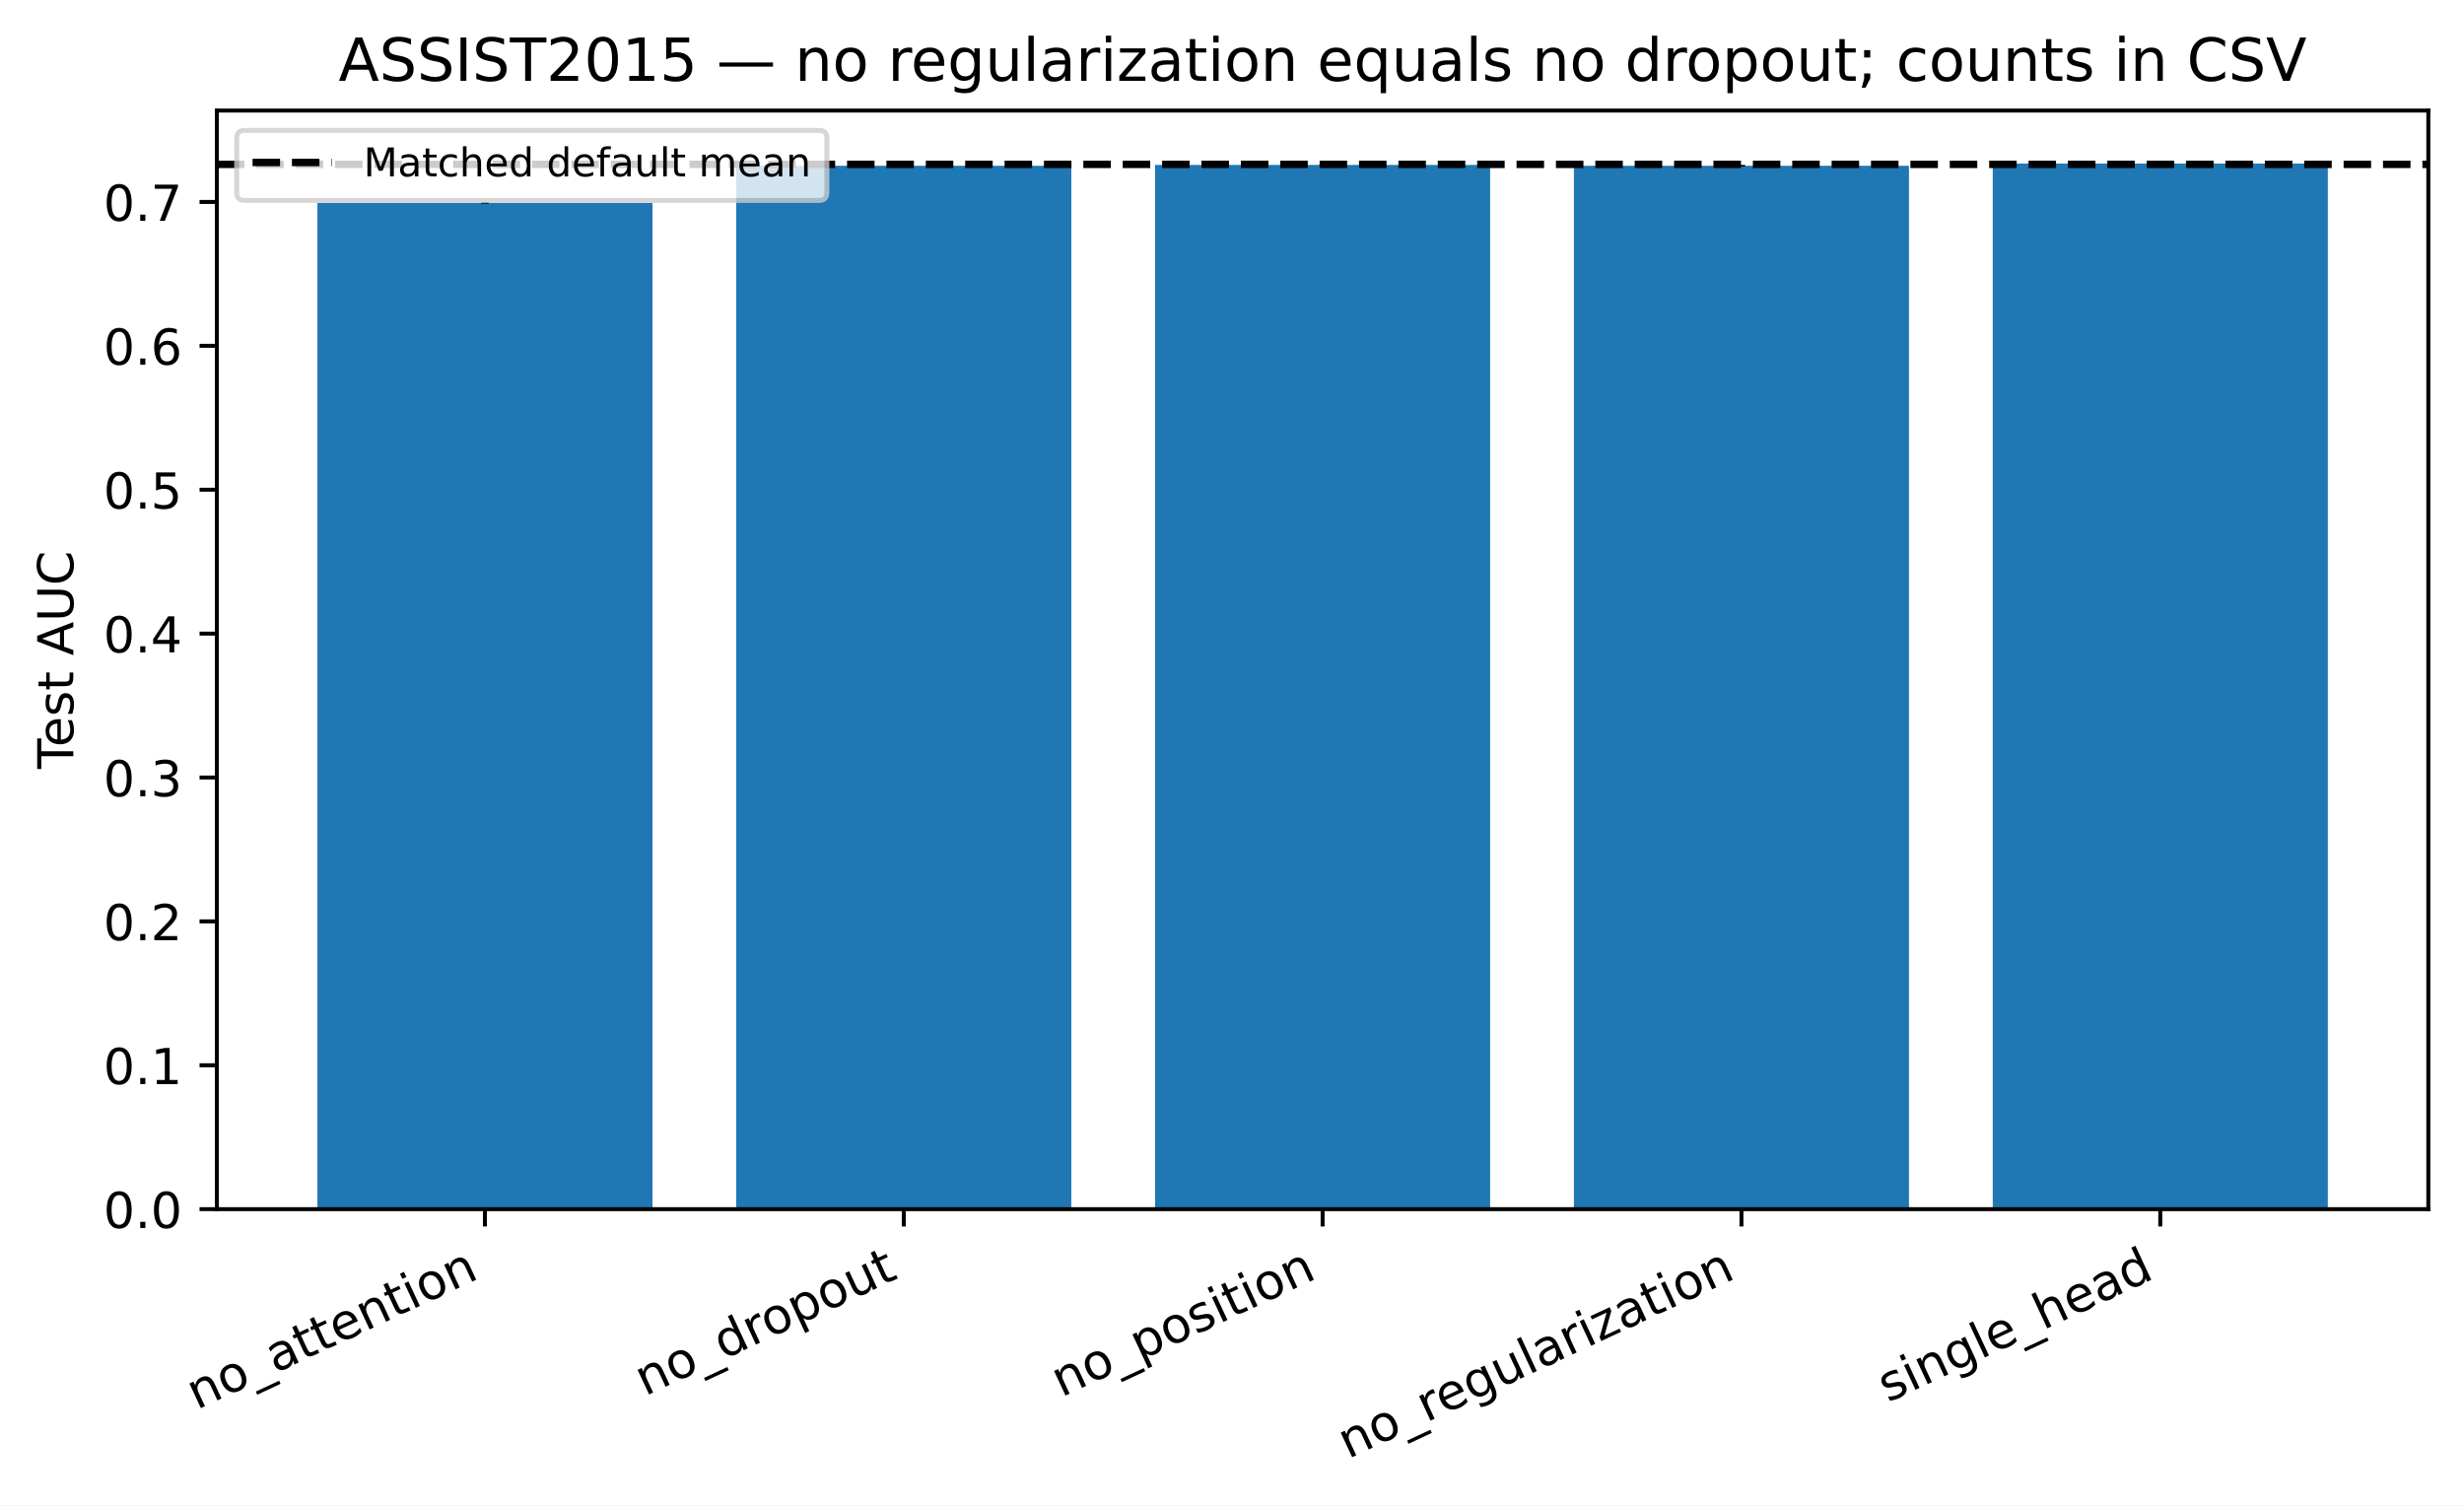
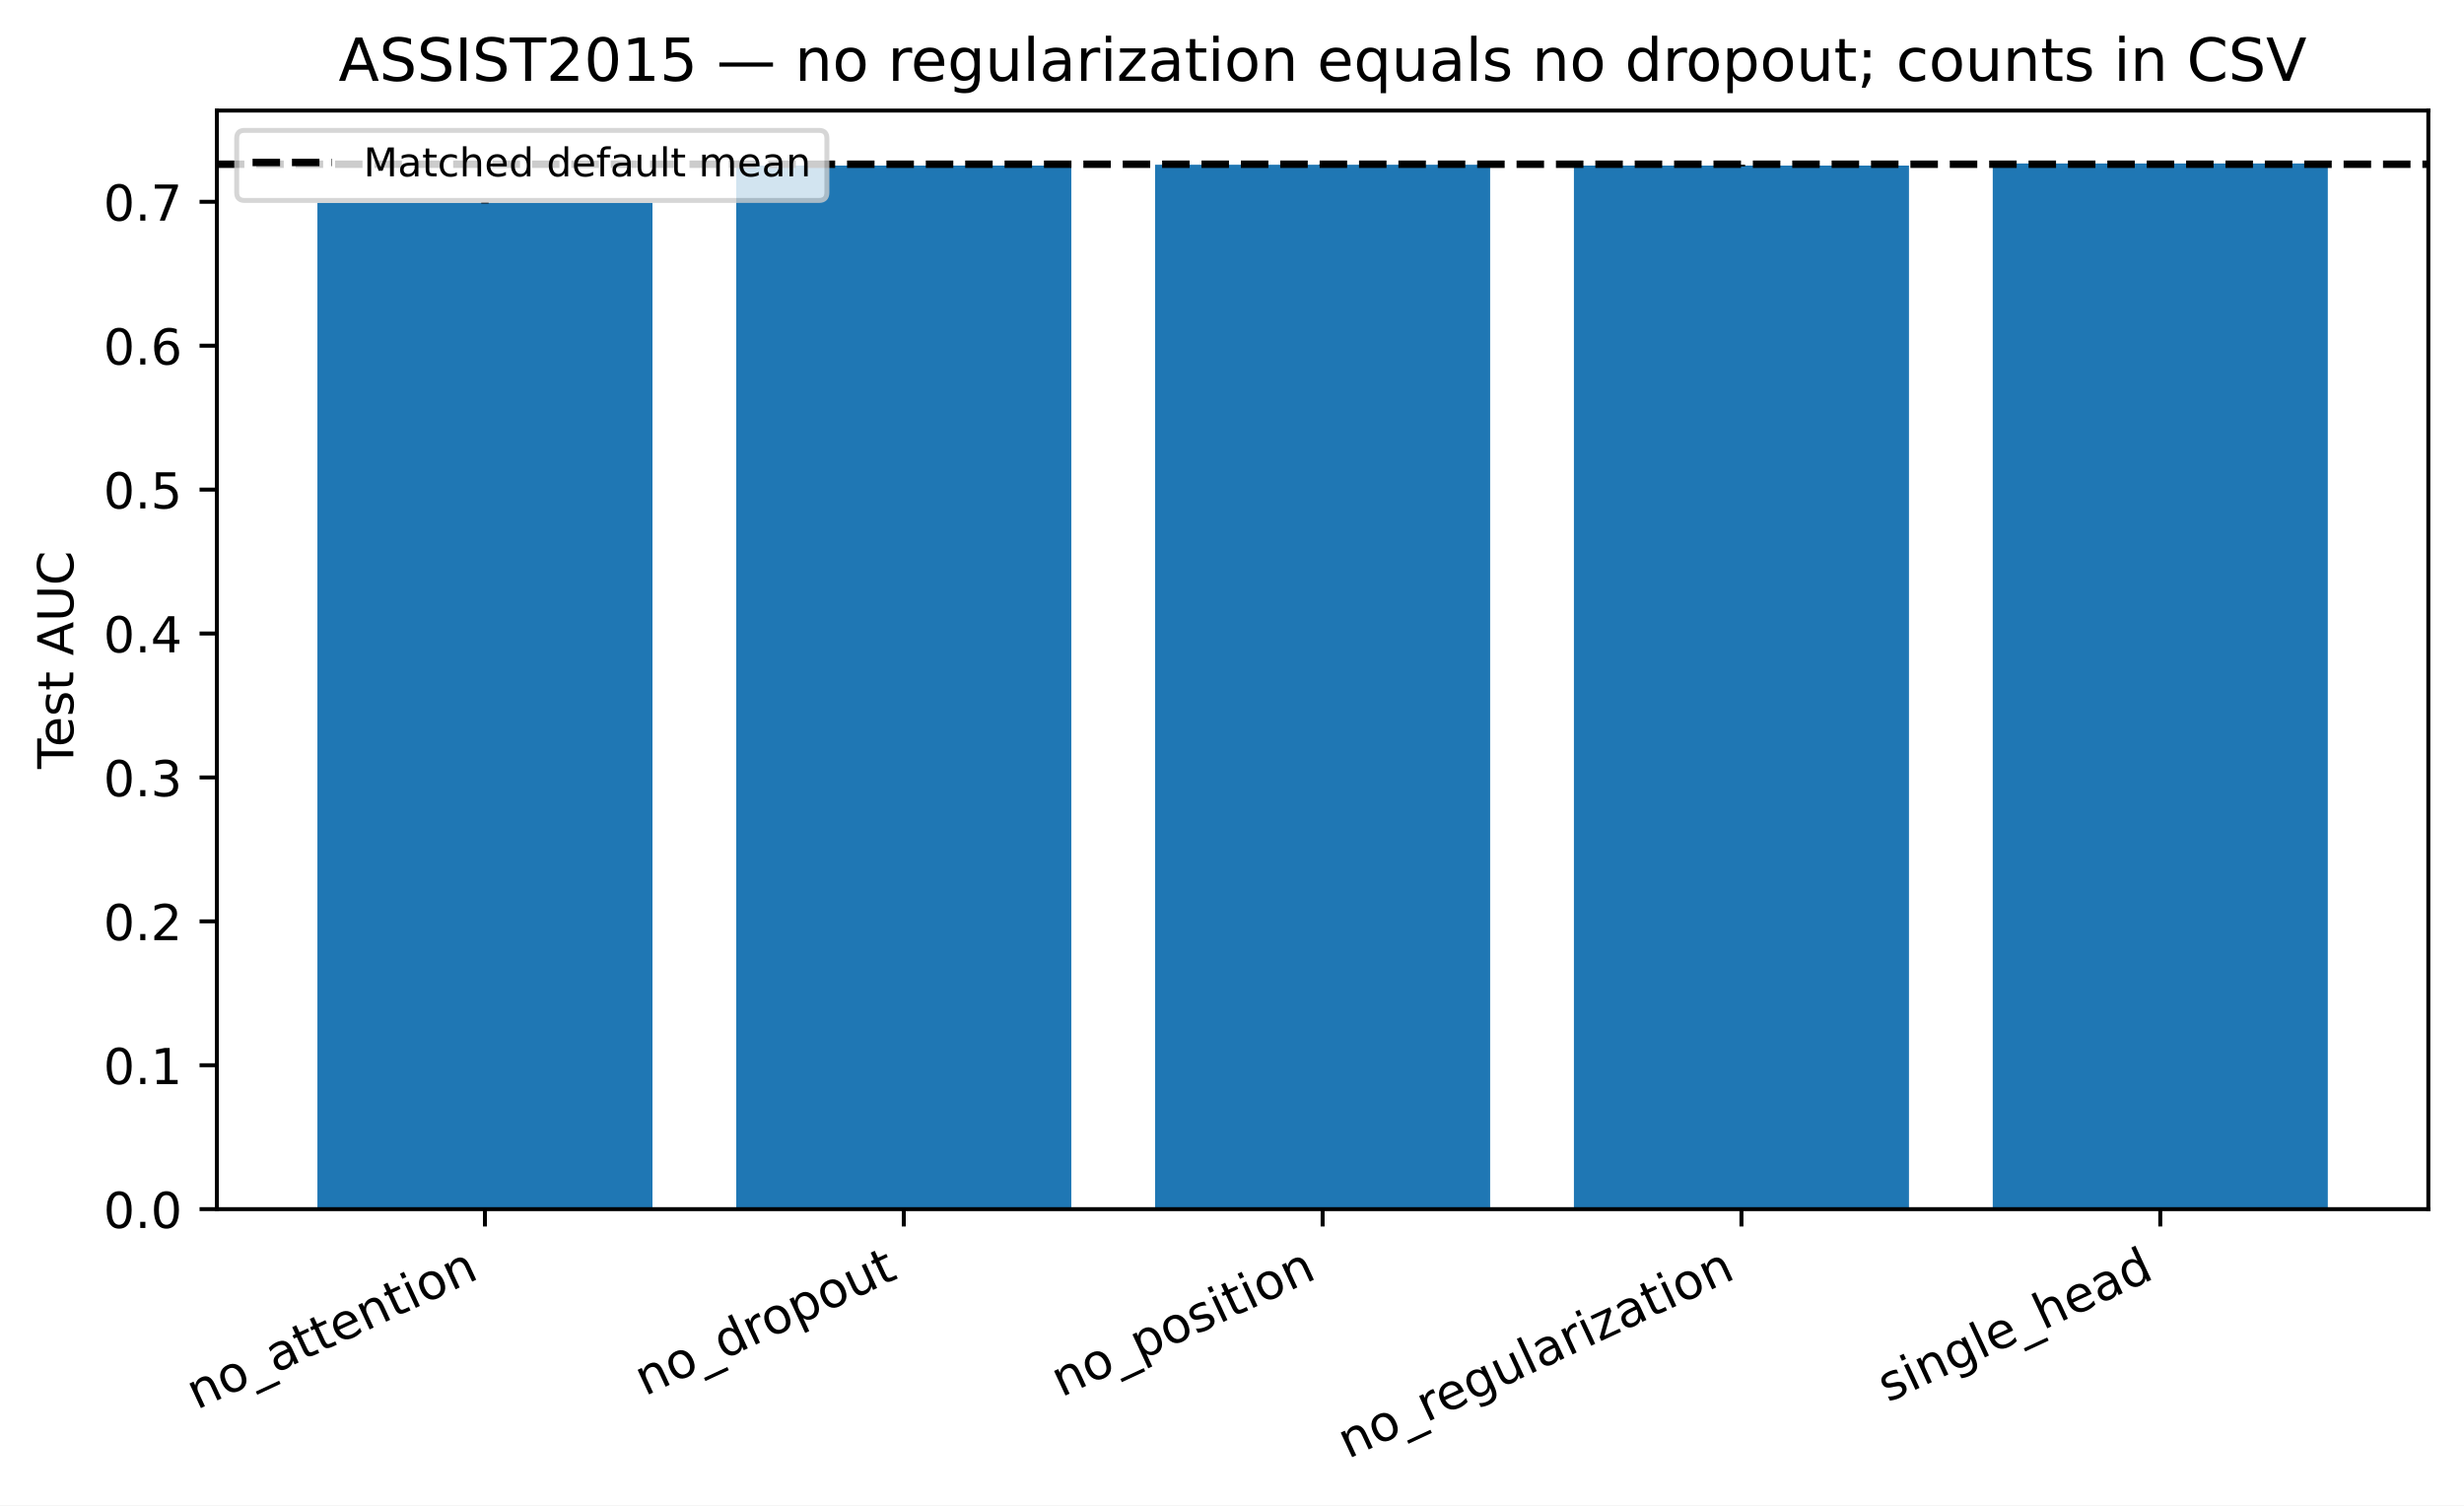
<svg xmlns="http://www.w3.org/2000/svg" xmlns:xlink="http://www.w3.org/1999/xlink" width="497.381pt" height="303.861pt" viewBox="0 0 497.381 303.861" version="1.1">
  <defs>
    <style type="text/css">*{stroke-linejoin: round; stroke-linecap: butt}</style>
  </defs>
  <g id="figure_1">
    <g id="patch_1">
      <path d="M 0 303.861  L 497.381 303.861  L 497.381 0  L 0 0  z " style="fill: #ffffff" />
    </g>
    <g id="axes_1">
      <g id="patch_2">
        <path d="M 43.781 244.078  L 490.181 244.078  L 490.181 22.318  L 43.781 22.318  z " style="fill: #ffffff" />
      </g>
      <g id="patch_3">
-         <path d="M 64.072 244.078  L 131.709 244.078  L 131.709 40.972  L 64.072 40.972  z " clip-path="url(#p085252cc37)" style="fill: #1f77b4" />
+         <path d="M 64.072 244.078  L 131.709 244.078  L 131.709 40.943  L 64.072 40.943  z " clip-path="url(#p8423bdb47e)" style="fill: #1f77b4" />
      </g>
      <g id="patch_4">
-         <path d="M 148.618 244.078  L 216.254 244.078  L 216.254 33.459  L 148.618 33.459  z " clip-path="url(#p085252cc37)" style="fill: #1f77b4" />
+         <path d="M 148.618 244.078  L 216.254 244.078  L 216.254 33.43  L 148.618 33.43  z " clip-path="url(#p8423bdb47e)" style="fill: #1f77b4" />
      </g>
      <g id="patch_5">
-         <path d="M 233.163 244.078  L 300.799 244.078  L 300.799 33.285  L 233.163 33.285  z " clip-path="url(#p085252cc37)" style="fill: #1f77b4" />
+         <path d="M 233.163 244.078  L 300.799 244.078  L 300.799 33.255  L 233.163 33.255  z " clip-path="url(#p8423bdb47e)" style="fill: #1f77b4" />
      </g>
      <g id="patch_6">
-         <path d="M 317.709 244.078  L 385.345 244.078  L 385.345 33.459  L 317.709 33.459  z " clip-path="url(#p085252cc37)" style="fill: #1f77b4" />
+         <path d="M 317.709 244.078  L 385.345 244.078  L 385.345 33.43  L 317.709 33.43  z " clip-path="url(#p8423bdb47e)" style="fill: #1f77b4" />
      </g>
      <g id="patch_7">
-         <path d="M 402.254 244.078  L 469.89 244.078  L 469.89 33.01  L 402.254 33.01  z " clip-path="url(#p085252cc37)" style="fill: #1f77b4" />
+         <path d="M 402.254 244.078  L 469.89 244.078  L 469.89 33.002  L 402.254 33.002  z " clip-path="url(#p8423bdb47e)" style="fill: #1f77b4" />
      </g>
      <g id="matplotlib.axis_1">
        <g id="xtick_1">
          <g id="line2d_1">
            <defs>
-               <path id="m15f4d69c09" d="M 0 0  L 0 3.5  " style="stroke: #000000; stroke-width: 0.8" />
+               <path id="m14dc7de85d" d="M 0 0  L 0 3.5  " style="stroke: #000000; stroke-width: 0.8" />
            </defs>
            <g>
-               <use xlink:href="#m15f4d69c09" x="97.89" y="244.078" style="stroke: #000000; stroke-width: 0.8" />
+               <use xlink:href="#m14dc7de85d" x="97.89" y="244.078" style="stroke: #000000; stroke-width: 0.8" />
            </g>
          </g>
          <g id="text_1">
            <g transform="translate(39.73277 284.6193) rotate(-25) scale(0.1 -0.1)">
              <defs>
                <path id="DejaVuSans-6e" d="M 3513 2113  L 3513 0  L 2938 0  L 2938 2094  Q 2938 2591 2744 2837  Q 2550 3084 2163 3084  Q 1697 3084 1428 2787  Q 1159 2491 1159 1978  L 1159 0  L 581 0  L 581 3500  L 1159 3500  L 1159 2956  Q 1366 3272 1645 3428  Q 1925 3584 2291 3584  Q 2894 3584 3203 3211  Q 3513 2838 3513 2113  z " transform="scale(0.015625)" />
                <path id="DejaVuSans-6f" d="M 1959 3097  Q 1497 3097 1228 2736  Q 959 2375 959 1747  Q 959 1119 1226 758  Q 1494 397 1959 397  Q 2419 397 2687 759  Q 2956 1122 2956 1747  Q 2956 2369 2687 2733  Q 2419 3097 1959 3097  z M 1959 3584  Q 2709 3584 3137 3096  Q 3566 2609 3566 1747  Q 3566 888 3137 398  Q 2709 -91 1959 -91  Q 1206 -91 779 398  Q 353 888 353 1747  Q 353 2609 779 3096  Q 1206 3584 1959 3584  z " transform="scale(0.015625)" />
                <path id="DejaVuSans-5f" d="M 3263 -1063  L 3263 -1509  L -63 -1509  L -63 -1063  L 3263 -1063  z " transform="scale(0.015625)" />
                <path id="DejaVuSans-61" d="M 2194 1759  Q 1497 1759 1228 1600  Q 959 1441 959 1056  Q 959 750 1161 570  Q 1363 391 1709 391  Q 2188 391 2477 730  Q 2766 1069 2766 1631  L 2766 1759  L 2194 1759  z M 3341 1997  L 3341 0  L 2766 0  L 2766 531  Q 2569 213 2275 61  Q 1981 -91 1556 -91  Q 1019 -91 701 211  Q 384 513 384 1019  Q 384 1609 779 1909  Q 1175 2209 1959 2209  L 2766 2209  L 2766 2266  Q 2766 2663 2505 2880  Q 2244 3097 1772 3097  Q 1472 3097 1187 3025  Q 903 2953 641 2809  L 641 3341  Q 956 3463 1253 3523  Q 1550 3584 1831 3584  Q 2591 3584 2966 3190  Q 3341 2797 3341 1997  z " transform="scale(0.015625)" />
                <path id="DejaVuSans-74" d="M 1172 4494  L 1172 3500  L 2356 3500  L 2356 3053  L 1172 3053  L 1172 1153  Q 1172 725 1289 603  Q 1406 481 1766 481  L 2356 481  L 2356 0  L 1766 0  Q 1100 0 847 248  Q 594 497 594 1153  L 594 3053  L 172 3053  L 172 3500  L 594 3500  L 594 4494  L 1172 4494  z " transform="scale(0.015625)" />
                <path id="DejaVuSans-65" d="M 3597 1894  L 3597 1613  L 953 1613  Q 991 1019 1311 708  Q 1631 397 2203 397  Q 2534 397 2845 478  Q 3156 559 3463 722  L 3463 178  Q 3153 47 2828 -22  Q 2503 -91 2169 -91  Q 1331 -91 842 396  Q 353 884 353 1716  Q 353 2575 817 3079  Q 1281 3584 2069 3584  Q 2775 3584 3186 3129  Q 3597 2675 3597 1894  z M 3022 2063  Q 3016 2534 2758 2815  Q 2500 3097 2075 3097  Q 1594 3097 1305 2825  Q 1016 2553 972 2059  L 3022 2063  z " transform="scale(0.015625)" />
                <path id="DejaVuSans-69" d="M 603 3500  L 1178 3500  L 1178 0  L 603 0  L 603 3500  z M 603 4863  L 1178 4863  L 1178 4134  L 603 4134  L 603 4863  z " transform="scale(0.015625)" />
              </defs>
              <use xlink:href="#DejaVuSans-6e" />
              <use xlink:href="#DejaVuSans-6f" x="63.379" />
              <use xlink:href="#DejaVuSans-5f" x="124.561" />
              <use xlink:href="#DejaVuSans-61" x="174.561" />
              <use xlink:href="#DejaVuSans-74" x="235.84" />
              <use xlink:href="#DejaVuSans-74" x="275.049" />
              <use xlink:href="#DejaVuSans-65" x="314.258" />
              <use xlink:href="#DejaVuSans-6e" x="375.781" />
              <use xlink:href="#DejaVuSans-74" x="439.16" />
              <use xlink:href="#DejaVuSans-69" x="478.369" />
              <use xlink:href="#DejaVuSans-6f" x="506.152" />
              <use xlink:href="#DejaVuSans-6e" x="567.334" />
            </g>
          </g>
        </g>
        <g id="xtick_2">
          <g id="line2d_2">
            <g>
-               <use xlink:href="#m15f4d69c09" x="182.436" y="244.078" style="stroke: #000000; stroke-width: 0.8" />
+               <use xlink:href="#m14dc7de85d" x="182.436" y="244.078" style="stroke: #000000; stroke-width: 0.8" />
            </g>
          </g>
          <g id="text_2">
            <g transform="translate(130.2018 281.8571) rotate(-25) scale(0.1 -0.1)">
              <defs>
                <path id="DejaVuSans-64" d="M 2906 2969  L 2906 4863  L 3481 4863  L 3481 0  L 2906 0  L 2906 525  Q 2725 213 2448 61  Q 2172 -91 1784 -91  Q 1150 -91 751 415  Q 353 922 353 1747  Q 353 2572 751 3078  Q 1150 3584 1784 3584  Q 2172 3584 2448 3432  Q 2725 3281 2906 2969  z M 947 1747  Q 947 1113 1208 752  Q 1469 391 1925 391  Q 2381 391 2643 752  Q 2906 1113 2906 1747  Q 2906 2381 2643 2742  Q 2381 3103 1925 3103  Q 1469 3103 1208 2742  Q 947 2381 947 1747  z " transform="scale(0.015625)" />
                <path id="DejaVuSans-72" d="M 2631 2963  Q 2534 3019 2420 3045  Q 2306 3072 2169 3072  Q 1681 3072 1420 2755  Q 1159 2438 1159 1844  L 1159 0  L 581 0  L 581 3500  L 1159 3500  L 1159 2956  Q 1341 3275 1631 3429  Q 1922 3584 2338 3584  Q 2397 3584 2469 3576  Q 2541 3569 2628 3553  L 2631 2963  z " transform="scale(0.015625)" />
                <path id="DejaVuSans-70" d="M 1159 525  L 1159 -1331  L 581 -1331  L 581 3500  L 1159 3500  L 1159 2969  Q 1341 3281 1617 3432  Q 1894 3584 2278 3584  Q 2916 3584 3314 3078  Q 3713 2572 3713 1747  Q 3713 922 3314 415  Q 2916 -91 2278 -91  Q 1894 -91 1617 61  Q 1341 213 1159 525  z M 3116 1747  Q 3116 2381 2855 2742  Q 2594 3103 2138 3103  Q 1681 3103 1420 2742  Q 1159 2381 1159 1747  Q 1159 1113 1420 752  Q 1681 391 2138 391  Q 2594 391 2855 752  Q 3116 1113 3116 1747  z " transform="scale(0.015625)" />
                <path id="DejaVuSans-75" d="M 544 1381  L 544 3500  L 1119 3500  L 1119 1403  Q 1119 906 1312 657  Q 1506 409 1894 409  Q 2359 409 2629 706  Q 2900 1003 2900 1516  L 2900 3500  L 3475 3500  L 3475 0  L 2900 0  L 2900 538  Q 2691 219 2414 64  Q 2138 -91 1772 -91  Q 1169 -91 856 284  Q 544 659 544 1381  z M 1991 3584  L 1991 3584  z " transform="scale(0.015625)" />
              </defs>
              <use xlink:href="#DejaVuSans-6e" />
              <use xlink:href="#DejaVuSans-6f" x="63.379" />
              <use xlink:href="#DejaVuSans-5f" x="124.561" />
              <use xlink:href="#DejaVuSans-64" x="174.561" />
              <use xlink:href="#DejaVuSans-72" x="238.037" />
              <use xlink:href="#DejaVuSans-6f" x="276.9" />
              <use xlink:href="#DejaVuSans-70" x="338.082" />
              <use xlink:href="#DejaVuSans-6f" x="401.559" />
              <use xlink:href="#DejaVuSans-75" x="462.74" />
              <use xlink:href="#DejaVuSans-74" x="526.119" />
            </g>
          </g>
        </g>
        <g id="xtick_3">
          <g id="line2d_3">
            <g>
-               <use xlink:href="#m15f4d69c09" x="266.981" y="244.078" style="stroke: #000000; stroke-width: 0.8" />
+               <use xlink:href="#m14dc7de85d" x="266.981" y="244.078" style="stroke: #000000; stroke-width: 0.8" />
            </g>
          </g>
          <g id="text_3">
            <g transform="translate(214.2658 282.0816) rotate(-25) scale(0.1 -0.1)">
              <defs>
                <path id="DejaVuSans-73" d="M 2834 3397  L 2834 2853  Q 2591 2978 2328 3040  Q 2066 3103 1784 3103  Q 1356 3103 1142 2972  Q 928 2841 928 2578  Q 928 2378 1081 2264  Q 1234 2150 1697 2047  L 1894 2003  Q 2506 1872 2764 1633  Q 3022 1394 3022 966  Q 3022 478 2636 193  Q 2250 -91 1575 -91  Q 1294 -91 989 -36  Q 684 19 347 128  L 347 722  Q 666 556 975 473  Q 1284 391 1588 391  Q 1994 391 2212 530  Q 2431 669 2431 922  Q 2431 1156 2273 1281  Q 2116 1406 1581 1522  L 1381 1569  Q 847 1681 609 1914  Q 372 2147 372 2553  Q 372 3047 722 3315  Q 1072 3584 1716 3584  Q 2034 3584 2315 3537  Q 2597 3491 2834 3397  z " transform="scale(0.015625)" />
              </defs>
              <use xlink:href="#DejaVuSans-6e" />
              <use xlink:href="#DejaVuSans-6f" x="63.379" />
              <use xlink:href="#DejaVuSans-5f" x="124.561" />
              <use xlink:href="#DejaVuSans-70" x="174.561" />
              <use xlink:href="#DejaVuSans-6f" x="238.037" />
              <use xlink:href="#DejaVuSans-73" x="299.219" />
              <use xlink:href="#DejaVuSans-69" x="351.318" />
              <use xlink:href="#DejaVuSans-74" x="379.102" />
              <use xlink:href="#DejaVuSans-69" x="418.311" />
              <use xlink:href="#DejaVuSans-6f" x="446.094" />
              <use xlink:href="#DejaVuSans-6e" x="507.275" />
            </g>
          </g>
        </g>
        <g id="xtick_4">
          <g id="line2d_4">
            <g>
-               <use xlink:href="#m15f4d69c09" x="351.527" y="244.078" style="stroke: #000000; stroke-width: 0.8" />
+               <use xlink:href="#m14dc7de85d" x="351.527" y="244.078" style="stroke: #000000; stroke-width: 0.8" />
            </g>
          </g>
          <g id="text_4">
            <g transform="translate(272.1275 294.5244) rotate(-25) scale(0.1 -0.1)">
              <defs>
                <path id="DejaVuSans-67" d="M 2906 1791  Q 2906 2416 2648 2759  Q 2391 3103 1925 3103  Q 1463 3103 1205 2759  Q 947 2416 947 1791  Q 947 1169 1205 825  Q 1463 481 1925 481  Q 2391 481 2648 825  Q 2906 1169 2906 1791  z M 3481 434  Q 3481 -459 3084 -895  Q 2688 -1331 1869 -1331  Q 1566 -1331 1297 -1286  Q 1028 -1241 775 -1147  L 775 -588  Q 1028 -725 1275 -790  Q 1522 -856 1778 -856  Q 2344 -856 2625 -561  Q 2906 -266 2906 331  L 2906 616  Q 2728 306 2450 153  Q 2172 0 1784 0  Q 1141 0 747 490  Q 353 981 353 1791  Q 353 2603 747 3093  Q 1141 3584 1784 3584  Q 2172 3584 2450 3431  Q 2728 3278 2906 2969  L 2906 3500  L 3481 3500  L 3481 434  z " transform="scale(0.015625)" />
                <path id="DejaVuSans-6c" d="M 603 4863  L 1178 4863  L 1178 0  L 603 0  L 603 4863  z " transform="scale(0.015625)" />
                <path id="DejaVuSans-7a" d="M 353 3500  L 3084 3500  L 3084 2975  L 922 459  L 3084 459  L 3084 0  L 275 0  L 275 525  L 2438 3041  L 353 3041  L 353 3500  z " transform="scale(0.015625)" />
              </defs>
              <use xlink:href="#DejaVuSans-6e" />
              <use xlink:href="#DejaVuSans-6f" x="63.379" />
              <use xlink:href="#DejaVuSans-5f" x="124.561" />
              <use xlink:href="#DejaVuSans-72" x="174.561" />
              <use xlink:href="#DejaVuSans-65" x="213.424" />
              <use xlink:href="#DejaVuSans-67" x="274.947" />
              <use xlink:href="#DejaVuSans-75" x="338.424" />
              <use xlink:href="#DejaVuSans-6c" x="401.803" />
              <use xlink:href="#DejaVuSans-61" x="429.586" />
              <use xlink:href="#DejaVuSans-72" x="490.865" />
              <use xlink:href="#DejaVuSans-69" x="531.979" />
              <use xlink:href="#DejaVuSans-7a" x="559.762" />
              <use xlink:href="#DejaVuSans-61" x="612.252" />
              <use xlink:href="#DejaVuSans-74" x="673.531" />
              <use xlink:href="#DejaVuSans-69" x="712.74" />
              <use xlink:href="#DejaVuSans-6f" x="740.523" />
              <use xlink:href="#DejaVuSans-6e" x="801.705" />
            </g>
          </g>
        </g>
        <g id="xtick_5">
          <g id="line2d_5">
            <g>
-               <use xlink:href="#m15f4d69c09" x="436.072" y="244.078" style="stroke: #000000; stroke-width: 0.8" />
+               <use xlink:href="#m14dc7de85d" x="436.072" y="244.078" style="stroke: #000000; stroke-width: 0.8" />
            </g>
          </g>
          <g id="text_5">
            <g transform="translate(381.0852 283.1408) rotate(-25) scale(0.1 -0.1)">
              <defs>
                <path id="DejaVuSans-68" d="M 3513 2113  L 3513 0  L 2938 0  L 2938 2094  Q 2938 2591 2744 2837  Q 2550 3084 2163 3084  Q 1697 3084 1428 2787  Q 1159 2491 1159 1978  L 1159 0  L 581 0  L 581 4863  L 1159 4863  L 1159 2956  Q 1366 3272 1645 3428  Q 1925 3584 2291 3584  Q 2894 3584 3203 3211  Q 3513 2838 3513 2113  z " transform="scale(0.015625)" />
              </defs>
              <use xlink:href="#DejaVuSans-73" />
              <use xlink:href="#DejaVuSans-69" x="52.1" />
              <use xlink:href="#DejaVuSans-6e" x="79.883" />
              <use xlink:href="#DejaVuSans-67" x="143.262" />
              <use xlink:href="#DejaVuSans-6c" x="206.738" />
              <use xlink:href="#DejaVuSans-65" x="234.521" />
              <use xlink:href="#DejaVuSans-5f" x="296.045" />
              <use xlink:href="#DejaVuSans-68" x="346.045" />
              <use xlink:href="#DejaVuSans-65" x="409.424" />
              <use xlink:href="#DejaVuSans-61" x="470.947" />
              <use xlink:href="#DejaVuSans-64" x="532.227" />
            </g>
          </g>
        </g>
      </g>
      <g id="matplotlib.axis_2">
        <g id="ytick_1">
          <g id="line2d_6">
            <defs>
-               <path id="maaf3dd79a8" d="M 0 0  L -3.5 0  " style="stroke: #000000; stroke-width: 0.8" />
+               <path id="m727111ce92" d="M 0 0  L -3.5 0  " style="stroke: #000000; stroke-width: 0.8" />
            </defs>
            <g>
-               <use xlink:href="#maaf3dd79a8" x="43.781" y="244.078" style="stroke: #000000; stroke-width: 0.8" />
+               <use xlink:href="#m727111ce92" x="43.781" y="244.078" style="stroke: #000000; stroke-width: 0.8" />
            </g>
          </g>
          <g id="text_6">
            <g transform="translate(20.87813 247.8773) scale(0.1 -0.1)">
              <defs>
                <path id="DejaVuSans-30" d="M 2034 4250  Q 1547 4250 1301 3770  Q 1056 3291 1056 2328  Q 1056 1369 1301 889  Q 1547 409 2034 409  Q 2525 409 2770 889  Q 3016 1369 3016 2328  Q 3016 3291 2770 3770  Q 2525 4250 2034 4250  z M 2034 4750  Q 2819 4750 3233 4129  Q 3647 3509 3647 2328  Q 3647 1150 3233 529  Q 2819 -91 2034 -91  Q 1250 -91 836 529  Q 422 1150 422 2328  Q 422 3509 836 4129  Q 1250 4750 2034 4750  z " transform="scale(0.015625)" />
                <path id="DejaVuSans-2e" d="M 684 794  L 1344 794  L 1344 0  L 684 0  L 684 794  z " transform="scale(0.015625)" />
              </defs>
              <use xlink:href="#DejaVuSans-30" />
              <use xlink:href="#DejaVuSans-2e" x="63.623" />
              <use xlink:href="#DejaVuSans-30" x="95.41" />
            </g>
          </g>
        </g>
        <g id="ytick_2">
          <g id="line2d_7">
            <g>
-               <use xlink:href="#maaf3dd79a8" x="43.781" y="215.033" style="stroke: #000000; stroke-width: 0.8" />
+               <use xlink:href="#m727111ce92" x="43.781" y="215.029" style="stroke: #000000; stroke-width: 0.8" />
            </g>
          </g>
          <g id="text_7">
-             <g transform="translate(20.87813 218.8324) scale(0.1 -0.1)">
+             <g transform="translate(20.87813 218.8284) scale(0.1 -0.1)">
              <defs>
                <path id="DejaVuSans-31" d="M 794 531  L 1825 531  L 1825 4091  L 703 3866  L 703 4441  L 1819 4666  L 2450 4666  L 2450 531  L 3481 531  L 3481 0  L 794 0  L 794 531  z " transform="scale(0.015625)" />
              </defs>
              <use xlink:href="#DejaVuSans-30" />
              <use xlink:href="#DejaVuSans-2e" x="63.623" />
              <use xlink:href="#DejaVuSans-31" x="95.41" />
            </g>
          </g>
        </g>
        <g id="ytick_3">
          <g id="line2d_8">
            <g>
-               <use xlink:href="#maaf3dd79a8" x="43.781" y="185.988" style="stroke: #000000; stroke-width: 0.8" />
+               <use xlink:href="#m727111ce92" x="43.781" y="185.98" style="stroke: #000000; stroke-width: 0.8" />
            </g>
          </g>
          <g id="text_8">
-             <g transform="translate(20.87813 189.7875) scale(0.1 -0.1)">
+             <g transform="translate(20.87813 189.7794) scale(0.1 -0.1)">
              <defs>
                <path id="DejaVuSans-32" d="M 1228 531  L 3431 531  L 3431 0  L 469 0  L 469 531  Q 828 903 1448 1529  Q 2069 2156 2228 2338  Q 2531 2678 2651 2914  Q 2772 3150 2772 3378  Q 2772 3750 2511 3984  Q 2250 4219 1831 4219  Q 1534 4219 1204 4116  Q 875 4013 500 3803  L 500 4441  Q 881 4594 1212 4672  Q 1544 4750 1819 4750  Q 2544 4750 2975 4387  Q 3406 4025 3406 3419  Q 3406 3131 3298 2873  Q 3191 2616 2906 2266  Q 2828 2175 2409 1742  Q 1991 1309 1228 531  z " transform="scale(0.015625)" />
              </defs>
              <use xlink:href="#DejaVuSans-30" />
              <use xlink:href="#DejaVuSans-2e" x="63.623" />
              <use xlink:href="#DejaVuSans-32" x="95.41" />
            </g>
          </g>
        </g>
        <g id="ytick_4">
          <g id="line2d_9">
            <g>
-               <use xlink:href="#maaf3dd79a8" x="43.781" y="156.943" style="stroke: #000000; stroke-width: 0.8" />
+               <use xlink:href="#m727111ce92" x="43.781" y="156.931" style="stroke: #000000; stroke-width: 0.8" />
            </g>
          </g>
          <g id="text_9">
-             <g transform="translate(20.87813 160.7425) scale(0.1 -0.1)">
+             <g transform="translate(20.87813 160.7304) scale(0.1 -0.1)">
              <defs>
                <path id="DejaVuSans-33" d="M 2597 2516  Q 3050 2419 3304 2112  Q 3559 1806 3559 1356  Q 3559 666 3084 287  Q 2609 -91 1734 -91  Q 1441 -91 1130 -33  Q 819 25 488 141  L 488 750  Q 750 597 1062 519  Q 1375 441 1716 441  Q 2309 441 2620 675  Q 2931 909 2931 1356  Q 2931 1769 2642 2001  Q 2353 2234 1838 2234  L 1294 2234  L 1294 2753  L 1863 2753  Q 2328 2753 2575 2939  Q 2822 3125 2822 3475  Q 2822 3834 2567 4026  Q 2313 4219 1838 4219  Q 1578 4219 1281 4162  Q 984 4106 628 3988  L 628 4550  Q 988 4650 1302 4700  Q 1616 4750 1894 4750  Q 2613 4750 3031 4423  Q 3450 4097 3450 3541  Q 3450 3153 3228 2886  Q 3006 2619 2597 2516  z " transform="scale(0.015625)" />
              </defs>
              <use xlink:href="#DejaVuSans-30" />
              <use xlink:href="#DejaVuSans-2e" x="63.623" />
              <use xlink:href="#DejaVuSans-33" x="95.41" />
            </g>
          </g>
        </g>
        <g id="ytick_5">
          <g id="line2d_10">
            <g>
-               <use xlink:href="#maaf3dd79a8" x="43.781" y="127.898" style="stroke: #000000; stroke-width: 0.8" />
+               <use xlink:href="#m727111ce92" x="43.781" y="127.882" style="stroke: #000000; stroke-width: 0.8" />
            </g>
          </g>
          <g id="text_10">
-             <g transform="translate(20.87813 131.6976) scale(0.1 -0.1)">
+             <g transform="translate(20.87813 131.6814) scale(0.1 -0.1)">
              <defs>
                <path id="DejaVuSans-34" d="M 2419 4116  L 825 1625  L 2419 1625  L 2419 4116  z M 2253 4666  L 3047 4666  L 3047 1625  L 3713 1625  L 3713 1100  L 3047 1100  L 3047 0  L 2419 0  L 2419 1100  L 313 1100  L 313 1709  L 2253 4666  z " transform="scale(0.015625)" />
              </defs>
              <use xlink:href="#DejaVuSans-30" />
              <use xlink:href="#DejaVuSans-2e" x="63.623" />
              <use xlink:href="#DejaVuSans-34" x="95.41" />
            </g>
          </g>
        </g>
        <g id="ytick_6">
          <g id="line2d_11">
            <g>
-               <use xlink:href="#maaf3dd79a8" x="43.781" y="98.853" style="stroke: #000000; stroke-width: 0.8" />
+               <use xlink:href="#m727111ce92" x="43.781" y="98.833" style="stroke: #000000; stroke-width: 0.8" />
            </g>
          </g>
          <g id="text_11">
-             <g transform="translate(20.87813 102.6526) scale(0.1 -0.1)">
+             <g transform="translate(20.87813 102.6324) scale(0.1 -0.1)">
              <defs>
                <path id="DejaVuSans-35" d="M 691 4666  L 3169 4666  L 3169 4134  L 1269 4134  L 1269 2991  Q 1406 3038 1543 3061  Q 1681 3084 1819 3084  Q 2600 3084 3056 2656  Q 3513 2228 3513 1497  Q 3513 744 3044 326  Q 2575 -91 1722 -91  Q 1428 -91 1123 -41  Q 819 9 494 109  L 494 744  Q 775 591 1075 516  Q 1375 441 1709 441  Q 2250 441 2565 725  Q 2881 1009 2881 1497  Q 2881 1984 2565 2268  Q 2250 2553 1709 2553  Q 1456 2553 1204 2497  Q 953 2441 691 2322  L 691 4666  z " transform="scale(0.015625)" />
              </defs>
              <use xlink:href="#DejaVuSans-30" />
              <use xlink:href="#DejaVuSans-2e" x="63.623" />
              <use xlink:href="#DejaVuSans-35" x="95.41" />
            </g>
          </g>
        </g>
        <g id="ytick_7">
          <g id="line2d_12">
            <g>
-               <use xlink:href="#maaf3dd79a8" x="43.781" y="69.808" style="stroke: #000000; stroke-width: 0.8" />
+               <use xlink:href="#m727111ce92" x="43.781" y="69.784" style="stroke: #000000; stroke-width: 0.8" />
            </g>
          </g>
          <g id="text_12">
-             <g transform="translate(20.87813 73.6077) scale(0.1 -0.1)">
+             <g transform="translate(20.87813 73.58341) scale(0.1 -0.1)">
              <defs>
                <path id="DejaVuSans-36" d="M 2113 2584  Q 1688 2584 1439 2293  Q 1191 2003 1191 1497  Q 1191 994 1439 701  Q 1688 409 2113 409  Q 2538 409 2786 701  Q 3034 994 3034 1497  Q 3034 2003 2786 2293  Q 2538 2584 2113 2584  z M 3366 4563  L 3366 3988  Q 3128 4100 2886 4159  Q 2644 4219 2406 4219  Q 1781 4219 1451 3797  Q 1122 3375 1075 2522  Q 1259 2794 1537 2939  Q 1816 3084 2150 3084  Q 2853 3084 3261 2657  Q 3669 2231 3669 1497  Q 3669 778 3244 343  Q 2819 -91 2113 -91  Q 1303 -91 875 529  Q 447 1150 447 2328  Q 447 3434 972 4092  Q 1497 4750 2381 4750  Q 2619 4750 2861 4703  Q 3103 4656 3366 4563  z " transform="scale(0.015625)" />
              </defs>
              <use xlink:href="#DejaVuSans-30" />
              <use xlink:href="#DejaVuSans-2e" x="63.623" />
              <use xlink:href="#DejaVuSans-36" x="95.41" />
            </g>
          </g>
        </g>
        <g id="ytick_8">
          <g id="line2d_13">
            <g>
-               <use xlink:href="#maaf3dd79a8" x="43.781" y="40.764" style="stroke: #000000; stroke-width: 0.8" />
+               <use xlink:href="#m727111ce92" x="43.781" y="40.735" style="stroke: #000000; stroke-width: 0.8" />
            </g>
          </g>
          <g id="text_13">
-             <g transform="translate(20.87813 44.56276) scale(0.1 -0.1)">
+             <g transform="translate(20.87813 44.53442) scale(0.1 -0.1)">
              <defs>
                <path id="DejaVuSans-37" d="M 525 4666  L 3525 4666  L 3525 4397  L 1831 0  L 1172 0  L 2766 4134  L 525 4134  L 525 4666  z " transform="scale(0.015625)" />
              </defs>
              <use xlink:href="#DejaVuSans-30" />
              <use xlink:href="#DejaVuSans-2e" x="63.623" />
              <use xlink:href="#DejaVuSans-37" x="95.41" />
            </g>
          </g>
        </g>
        <g id="text_14">
          <g transform="translate(14.79844 155.2036) rotate(-90) scale(0.1 -0.1)">
            <defs>
              <path id="DejaVuSans-54" d="M -19 4666  L 3928 4666  L 3928 4134  L 2272 4134  L 2272 0  L 1638 0  L 1638 4134  L -19 4134  L -19 4666  z " transform="scale(0.015625)" />
              <path id="DejaVuSans-20" transform="scale(0.015625)" />
              <path id="DejaVuSans-41" d="M 2188 4044  L 1331 1722  L 3047 1722  L 2188 4044  z M 1831 4666  L 2547 4666  L 4325 0  L 3669 0  L 3244 1197  L 1141 1197  L 716 0  L 50 0  L 1831 4666  z " transform="scale(0.015625)" />
              <path id="DejaVuSans-55" d="M 556 4666  L 1191 4666  L 1191 1831  Q 1191 1081 1462 751  Q 1734 422 2344 422  Q 2950 422 3222 751  Q 3494 1081 3494 1831  L 3494 4666  L 4128 4666  L 4128 1753  Q 4128 841 3676 375  Q 3225 -91 2344 -91  Q 1459 -91 1007 375  Q 556 841 556 1753  L 556 4666  z " transform="scale(0.015625)" />
              <path id="DejaVuSans-43" d="M 4122 4306  L 4122 3641  Q 3803 3938 3442 4084  Q 3081 4231 2675 4231  Q 1875 4231 1450 3742  Q 1025 3253 1025 2328  Q 1025 1406 1450 917  Q 1875 428 2675 428  Q 3081 428 3442 575  Q 3803 722 4122 1019  L 4122 359  Q 3791 134 3420 21  Q 3050 -91 2638 -91  Q 1578 -91 968 557  Q 359 1206 359 2328  Q 359 3453 968 4101  Q 1578 4750 2638 4750  Q 3056 4750 3426 4639  Q 3797 4528 4122 4306  z " transform="scale(0.015625)" />
            </defs>
            <use xlink:href="#DejaVuSans-54" />
            <use xlink:href="#DejaVuSans-65" x="44.084" />
            <use xlink:href="#DejaVuSans-73" x="105.607" />
            <use xlink:href="#DejaVuSans-74" x="157.707" />
            <use xlink:href="#DejaVuSans-20" x="196.916" />
            <use xlink:href="#DejaVuSans-41" x="228.703" />
            <use xlink:href="#DejaVuSans-55" x="297.111" />
            <use xlink:href="#DejaVuSans-43" x="370.305" />
          </g>
        </g>
      </g>
      <g id="LineCollection_1">
-         <path d="M 97.89 41.1  L 97.89 40.843  " clip-path="url(#p085252cc37)" style="fill: none; stroke: #000000; stroke-width: 1.5" />
-         <path d="M 182.436 33.631  L 182.436 33.287  " clip-path="url(#p085252cc37)" style="fill: none; stroke: #000000; stroke-width: 1.5" />
-         <path d="M 266.981 33.338  L 266.981 33.232  " clip-path="url(#p085252cc37)" style="fill: none; stroke: #000000; stroke-width: 1.5" />
-         <path d="M 351.527 33.631  L 351.527 33.287  " clip-path="url(#p085252cc37)" style="fill: none; stroke: #000000; stroke-width: 1.5" />
-         <path d="M 436.072 33.143  L 436.072 32.878  " clip-path="url(#p085252cc37)" style="fill: none; stroke: #000000; stroke-width: 1.5" />
+         <path d="M 97.89 41.072  L 97.89 40.815  " clip-path="url(#p8423bdb47e)" style="fill: none; stroke: #000000; stroke-width: 1.5" />
+         <path d="M 182.436 33.602  L 182.436 33.257  " clip-path="url(#p8423bdb47e)" style="fill: none; stroke: #000000; stroke-width: 1.5" />
+         <path d="M 266.981 33.309  L 266.981 33.202  " clip-path="url(#p8423bdb47e)" style="fill: none; stroke: #000000; stroke-width: 1.5" />
+         <path d="M 351.527 33.602  L 351.527 33.257  " clip-path="url(#p8423bdb47e)" style="fill: none; stroke: #000000; stroke-width: 1.5" />
+         <path d="M 436.072 33.125  L 436.072 32.878  " clip-path="url(#p8423bdb47e)" style="fill: none; stroke: #000000; stroke-width: 1.5" />
      </g>
      <g id="line2d_14">
-         <path d="M 43.781 33.184  L 490.181 33.184  " clip-path="url(#p085252cc37)" style="fill: none; stroke-dasharray: 5.55,2.4; stroke-dashoffset: 0; stroke: #000000; stroke-width: 1.5" />
+         <path d="M 43.781 33.157  L 490.181 33.157  " clip-path="url(#p8423bdb47e)" style="fill: none; stroke-dasharray: 5.55,2.4; stroke-dashoffset: 0; stroke: #000000; stroke-width: 1.5" />
      </g>
      <g id="patch_8">
        <path d="M 43.781 244.078  L 43.781 22.318  " style="fill: none; stroke: #000000; stroke-width: 0.8; stroke-linejoin: miter; stroke-linecap: square" />
      </g>
      <g id="patch_9">
        <path d="M 490.181 244.078  L 490.181 22.318  " style="fill: none; stroke: #000000; stroke-width: 0.8; stroke-linejoin: miter; stroke-linecap: square" />
      </g>
      <g id="patch_10">
        <path d="M 43.781 244.078  L 490.181 244.078  " style="fill: none; stroke: #000000; stroke-width: 0.8; stroke-linejoin: miter; stroke-linecap: square" />
      </g>
      <g id="patch_11">
        <path d="M 43.781 22.318  L 490.181 22.318  " style="fill: none; stroke: #000000; stroke-width: 0.8; stroke-linejoin: miter; stroke-linecap: square" />
      </g>
      <g id="text_15">
        <g transform="translate(68.33813 16.31812) scale(0.12 -0.12)">
          <defs>
            <path id="DejaVuSans-53" d="M 3425 4513  L 3425 3897  Q 3066 4069 2747 4153  Q 2428 4238 2131 4238  Q 1616 4238 1336 4038  Q 1056 3838 1056 3469  Q 1056 3159 1242 3001  Q 1428 2844 1947 2747  L 2328 2669  Q 3034 2534 3370 2195  Q 3706 1856 3706 1288  Q 3706 609 3251 259  Q 2797 -91 1919 -91  Q 1588 -91 1214 -16  Q 841 59 441 206  L 441 856  Q 825 641 1194 531  Q 1563 422 1919 422  Q 2459 422 2753 634  Q 3047 847 3047 1241  Q 3047 1584 2836 1778  Q 2625 1972 2144 2069  L 1759 2144  Q 1053 2284 737 2584  Q 422 2884 422 3419  Q 422 4038 858 4394  Q 1294 4750 2059 4750  Q 2388 4750 2728 4690  Q 3069 4631 3425 4513  z " transform="scale(0.015625)" />
            <path id="DejaVuSans-49" d="M 628 4666  L 1259 4666  L 1259 0  L 628 0  L 628 4666  z " transform="scale(0.015625)" />
            <path id="DejaVuSans-2014" d="M 313 1978  L 6088 1978  L 6088 1528  L 313 1528  L 313 1978  z " transform="scale(0.015625)" />
            <path id="DejaVuSans-71" d="M 947 1747  Q 947 1113 1208 752  Q 1469 391 1925 391  Q 2381 391 2643 752  Q 2906 1113 2906 1747  Q 2906 2381 2643 2742  Q 2381 3103 1925 3103  Q 1469 3103 1208 2742  Q 947 2381 947 1747  z M 2906 525  Q 2725 213 2448 61  Q 2172 -91 1784 -91  Q 1150 -91 751 415  Q 353 922 353 1747  Q 353 2572 751 3078  Q 1150 3584 1784 3584  Q 2172 3584 2448 3432  Q 2725 3281 2906 2969  L 2906 3500  L 3481 3500  L 3481 -1331  L 2906 -1331  L 2906 525  z " transform="scale(0.015625)" />
            <path id="DejaVuSans-3b" d="M 750 3309  L 1409 3309  L 1409 2516  L 750 2516  L 750 3309  z M 750 794  L 1409 794  L 1409 256  L 897 -744  L 494 -744  L 750 256  L 750 794  z " transform="scale(0.015625)" />
            <path id="DejaVuSans-63" d="M 3122 3366  L 3122 2828  Q 2878 2963 2633 3030  Q 2388 3097 2138 3097  Q 1578 3097 1268 2742  Q 959 2388 959 1747  Q 959 1106 1268 751  Q 1578 397 2138 397  Q 2388 397 2633 464  Q 2878 531 3122 666  L 3122 134  Q 2881 22 2623 -34  Q 2366 -91 2075 -91  Q 1284 -91 818 406  Q 353 903 353 1747  Q 353 2603 823 3093  Q 1294 3584 2113 3584  Q 2378 3584 2631 3529  Q 2884 3475 3122 3366  z " transform="scale(0.015625)" />
            <path id="DejaVuSans-56" d="M 1831 0  L 50 4666  L 709 4666  L 2188 738  L 3669 4666  L 4325 4666  L 2547 0  L 1831 0  z " transform="scale(0.015625)" />
          </defs>
          <use xlink:href="#DejaVuSans-41" />
          <use xlink:href="#DejaVuSans-53" x="68.408" />
          <use xlink:href="#DejaVuSans-53" x="131.885" />
          <use xlink:href="#DejaVuSans-49" x="195.361" />
          <use xlink:href="#DejaVuSans-53" x="224.854" />
          <use xlink:href="#DejaVuSans-54" x="288.33" />
          <use xlink:href="#DejaVuSans-32" x="349.414" />
          <use xlink:href="#DejaVuSans-30" x="413.037" />
          <use xlink:href="#DejaVuSans-31" x="476.66" />
          <use xlink:href="#DejaVuSans-35" x="540.283" />
          <use xlink:href="#DejaVuSans-20" x="603.906" />
          <use xlink:href="#DejaVuSans-2014" x="635.693" />
          <use xlink:href="#DejaVuSans-20" x="735.693" />
          <use xlink:href="#DejaVuSans-6e" x="767.48" />
          <use xlink:href="#DejaVuSans-6f" x="830.859" />
          <use xlink:href="#DejaVuSans-20" x="892.041" />
          <use xlink:href="#DejaVuSans-72" x="923.828" />
          <use xlink:href="#DejaVuSans-65" x="962.691" />
          <use xlink:href="#DejaVuSans-67" x="1024.215" />
          <use xlink:href="#DejaVuSans-75" x="1087.691" />
          <use xlink:href="#DejaVuSans-6c" x="1151.07" />
          <use xlink:href="#DejaVuSans-61" x="1178.854" />
          <use xlink:href="#DejaVuSans-72" x="1240.133" />
          <use xlink:href="#DejaVuSans-69" x="1281.246" />
          <use xlink:href="#DejaVuSans-7a" x="1309.029" />
          <use xlink:href="#DejaVuSans-61" x="1361.52" />
          <use xlink:href="#DejaVuSans-74" x="1422.799" />
          <use xlink:href="#DejaVuSans-69" x="1462.008" />
          <use xlink:href="#DejaVuSans-6f" x="1489.791" />
          <use xlink:href="#DejaVuSans-6e" x="1550.973" />
          <use xlink:href="#DejaVuSans-20" x="1614.352" />
          <use xlink:href="#DejaVuSans-65" x="1646.139" />
          <use xlink:href="#DejaVuSans-71" x="1707.662" />
          <use xlink:href="#DejaVuSans-75" x="1771.139" />
          <use xlink:href="#DejaVuSans-61" x="1834.518" />
          <use xlink:href="#DejaVuSans-6c" x="1895.797" />
          <use xlink:href="#DejaVuSans-73" x="1923.58" />
          <use xlink:href="#DejaVuSans-20" x="1975.68" />
          <use xlink:href="#DejaVuSans-6e" x="2007.467" />
          <use xlink:href="#DejaVuSans-6f" x="2070.846" />
          <use xlink:href="#DejaVuSans-20" x="2132.027" />
          <use xlink:href="#DejaVuSans-64" x="2163.814" />
          <use xlink:href="#DejaVuSans-72" x="2227.291" />
          <use xlink:href="#DejaVuSans-6f" x="2266.154" />
          <use xlink:href="#DejaVuSans-70" x="2327.336" />
          <use xlink:href="#DejaVuSans-6f" x="2390.812" />
          <use xlink:href="#DejaVuSans-75" x="2451.994" />
          <use xlink:href="#DejaVuSans-74" x="2515.373" />
          <use xlink:href="#DejaVuSans-3b" x="2554.582" />
          <use xlink:href="#DejaVuSans-20" x="2588.273" />
          <use xlink:href="#DejaVuSans-63" x="2620.061" />
          <use xlink:href="#DejaVuSans-6f" x="2675.041" />
          <use xlink:href="#DejaVuSans-75" x="2736.223" />
          <use xlink:href="#DejaVuSans-6e" x="2799.602" />
          <use xlink:href="#DejaVuSans-74" x="2862.98" />
          <use xlink:href="#DejaVuSans-73" x="2902.189" />
          <use xlink:href="#DejaVuSans-20" x="2954.289" />
          <use xlink:href="#DejaVuSans-69" x="2986.076" />
          <use xlink:href="#DejaVuSans-6e" x="3013.859" />
          <use xlink:href="#DejaVuSans-20" x="3077.238" />
          <use xlink:href="#DejaVuSans-43" x="3109.025" />
          <use xlink:href="#DejaVuSans-53" x="3178.85" />
          <use xlink:href="#DejaVuSans-56" x="3242.326" />
        </g>
      </g>
      <g id="legend_1">
        <g id="patch_12">
          <path d="M 49.381 40.461  L 165.314 40.461  Q 166.914 40.461 166.914 38.861  L 166.914 27.918  Q 166.914 26.318 165.314 26.318  L 49.381 26.318  Q 47.781 26.318 47.781 27.918  L 47.781 38.861  Q 47.781 40.461 49.381 40.461  z " style="fill: #ffffff; opacity: 0.8; stroke: #cccccc; stroke-linejoin: miter" />
        </g>
        <g id="line2d_15">
          <path d="M 50.981 32.797  L 58.981 32.797  L 66.981 32.797  " style="fill: none; stroke-dasharray: 5.55,2.4; stroke-dashoffset: 0; stroke: #000000; stroke-width: 1.5" />
        </g>
        <g id="text_16">
          <g transform="translate(73.38125 35.59687) scale(0.08 -0.08)">
            <defs>
              <path id="DejaVuSans-4d" d="M 628 4666  L 1569 4666  L 2759 1491  L 3956 4666  L 4897 4666  L 4897 0  L 4281 0  L 4281 4097  L 3078 897  L 2444 897  L 1241 4097  L 1241 0  L 628 0  L 628 4666  z " transform="scale(0.015625)" />
              <path id="DejaVuSans-66" d="M 2375 4863  L 2375 4384  L 1825 4384  Q 1516 4384 1395 4259  Q 1275 4134 1275 3809  L 1275 3500  L 2222 3500  L 2222 3053  L 1275 3053  L 1275 0  L 697 0  L 697 3053  L 147 3053  L 147 3500  L 697 3500  L 697 3744  Q 697 4328 969 4595  Q 1241 4863 1831 4863  L 2375 4863  z " transform="scale(0.015625)" />
              <path id="DejaVuSans-6d" d="M 3328 2828  Q 3544 3216 3844 3400  Q 4144 3584 4550 3584  Q 5097 3584 5394 3201  Q 5691 2819 5691 2113  L 5691 0  L 5113 0  L 5113 2094  Q 5113 2597 4934 2840  Q 4756 3084 4391 3084  Q 3944 3084 3684 2787  Q 3425 2491 3425 1978  L 3425 0  L 2847 0  L 2847 2094  Q 2847 2600 2669 2842  Q 2491 3084 2119 3084  Q 1678 3084 1418 2786  Q 1159 2488 1159 1978  L 1159 0  L 581 0  L 581 3500  L 1159 3500  L 1159 2956  Q 1356 3278 1631 3431  Q 1906 3584 2284 3584  Q 2666 3584 2933 3390  Q 3200 3197 3328 2828  z " transform="scale(0.015625)" />
            </defs>
            <use xlink:href="#DejaVuSans-4d" />
            <use xlink:href="#DejaVuSans-61" x="86.279" />
            <use xlink:href="#DejaVuSans-74" x="147.559" />
            <use xlink:href="#DejaVuSans-63" x="186.768" />
            <use xlink:href="#DejaVuSans-68" x="241.748" />
            <use xlink:href="#DejaVuSans-65" x="305.127" />
            <use xlink:href="#DejaVuSans-64" x="366.65" />
            <use xlink:href="#DejaVuSans-20" x="430.127" />
            <use xlink:href="#DejaVuSans-64" x="461.914" />
            <use xlink:href="#DejaVuSans-65" x="525.391" />
            <use xlink:href="#DejaVuSans-66" x="586.914" />
            <use xlink:href="#DejaVuSans-61" x="622.119" />
            <use xlink:href="#DejaVuSans-75" x="683.398" />
            <use xlink:href="#DejaVuSans-6c" x="746.777" />
            <use xlink:href="#DejaVuSans-74" x="774.561" />
            <use xlink:href="#DejaVuSans-20" x="813.77" />
            <use xlink:href="#DejaVuSans-6d" x="845.557" />
            <use xlink:href="#DejaVuSans-65" x="942.969" />
            <use xlink:href="#DejaVuSans-61" x="1004.492" />
            <use xlink:href="#DejaVuSans-6e" x="1065.771" />
          </g>
        </g>
      </g>
    </g>
  </g>
  <defs>
-     <clipPath id="p085252cc37">
+     <clipPath id="p8423bdb47e">
      <rect x="43.781" y="22.318" width="446.4" height="221.76" />
    </clipPath>
  </defs>
</svg>
